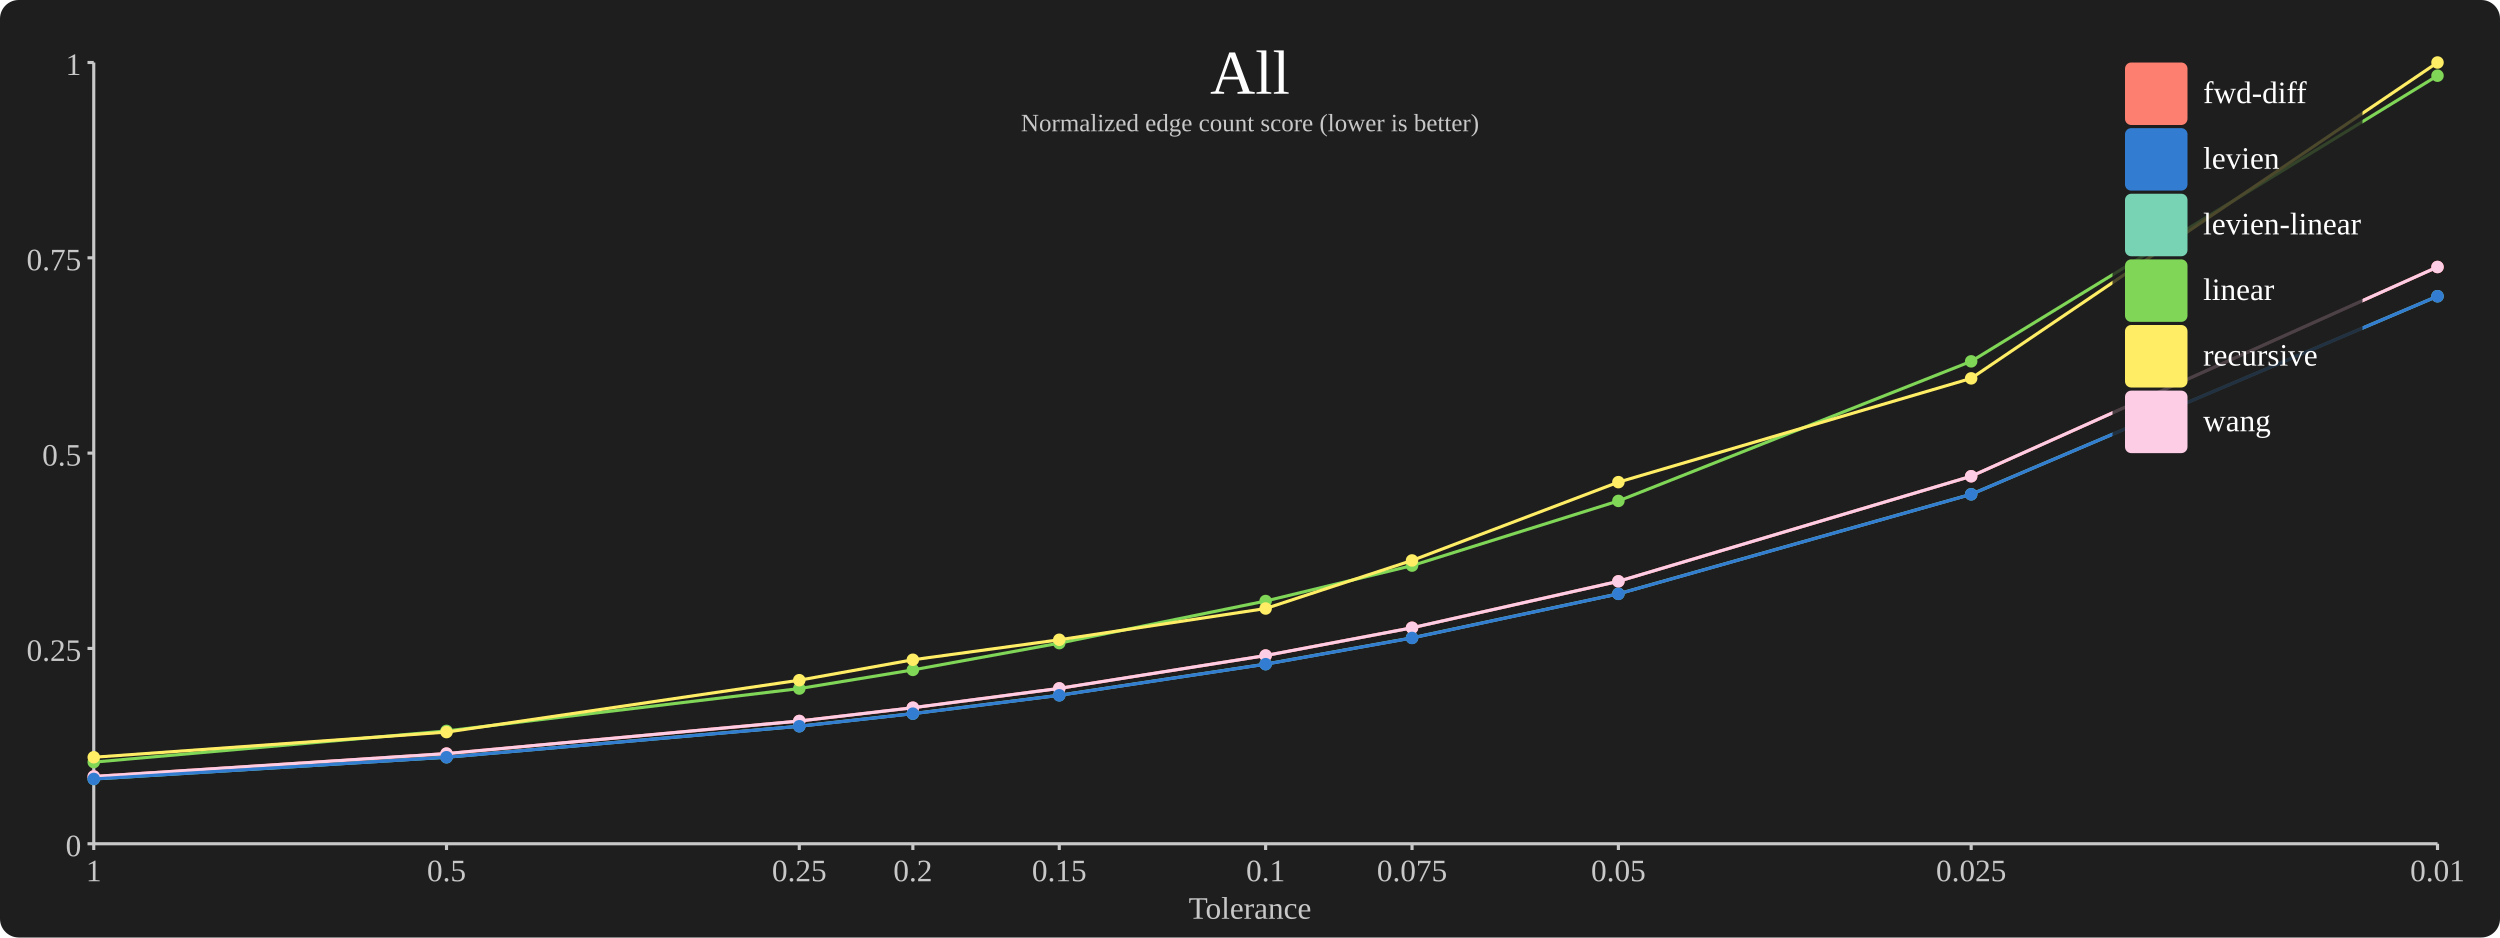
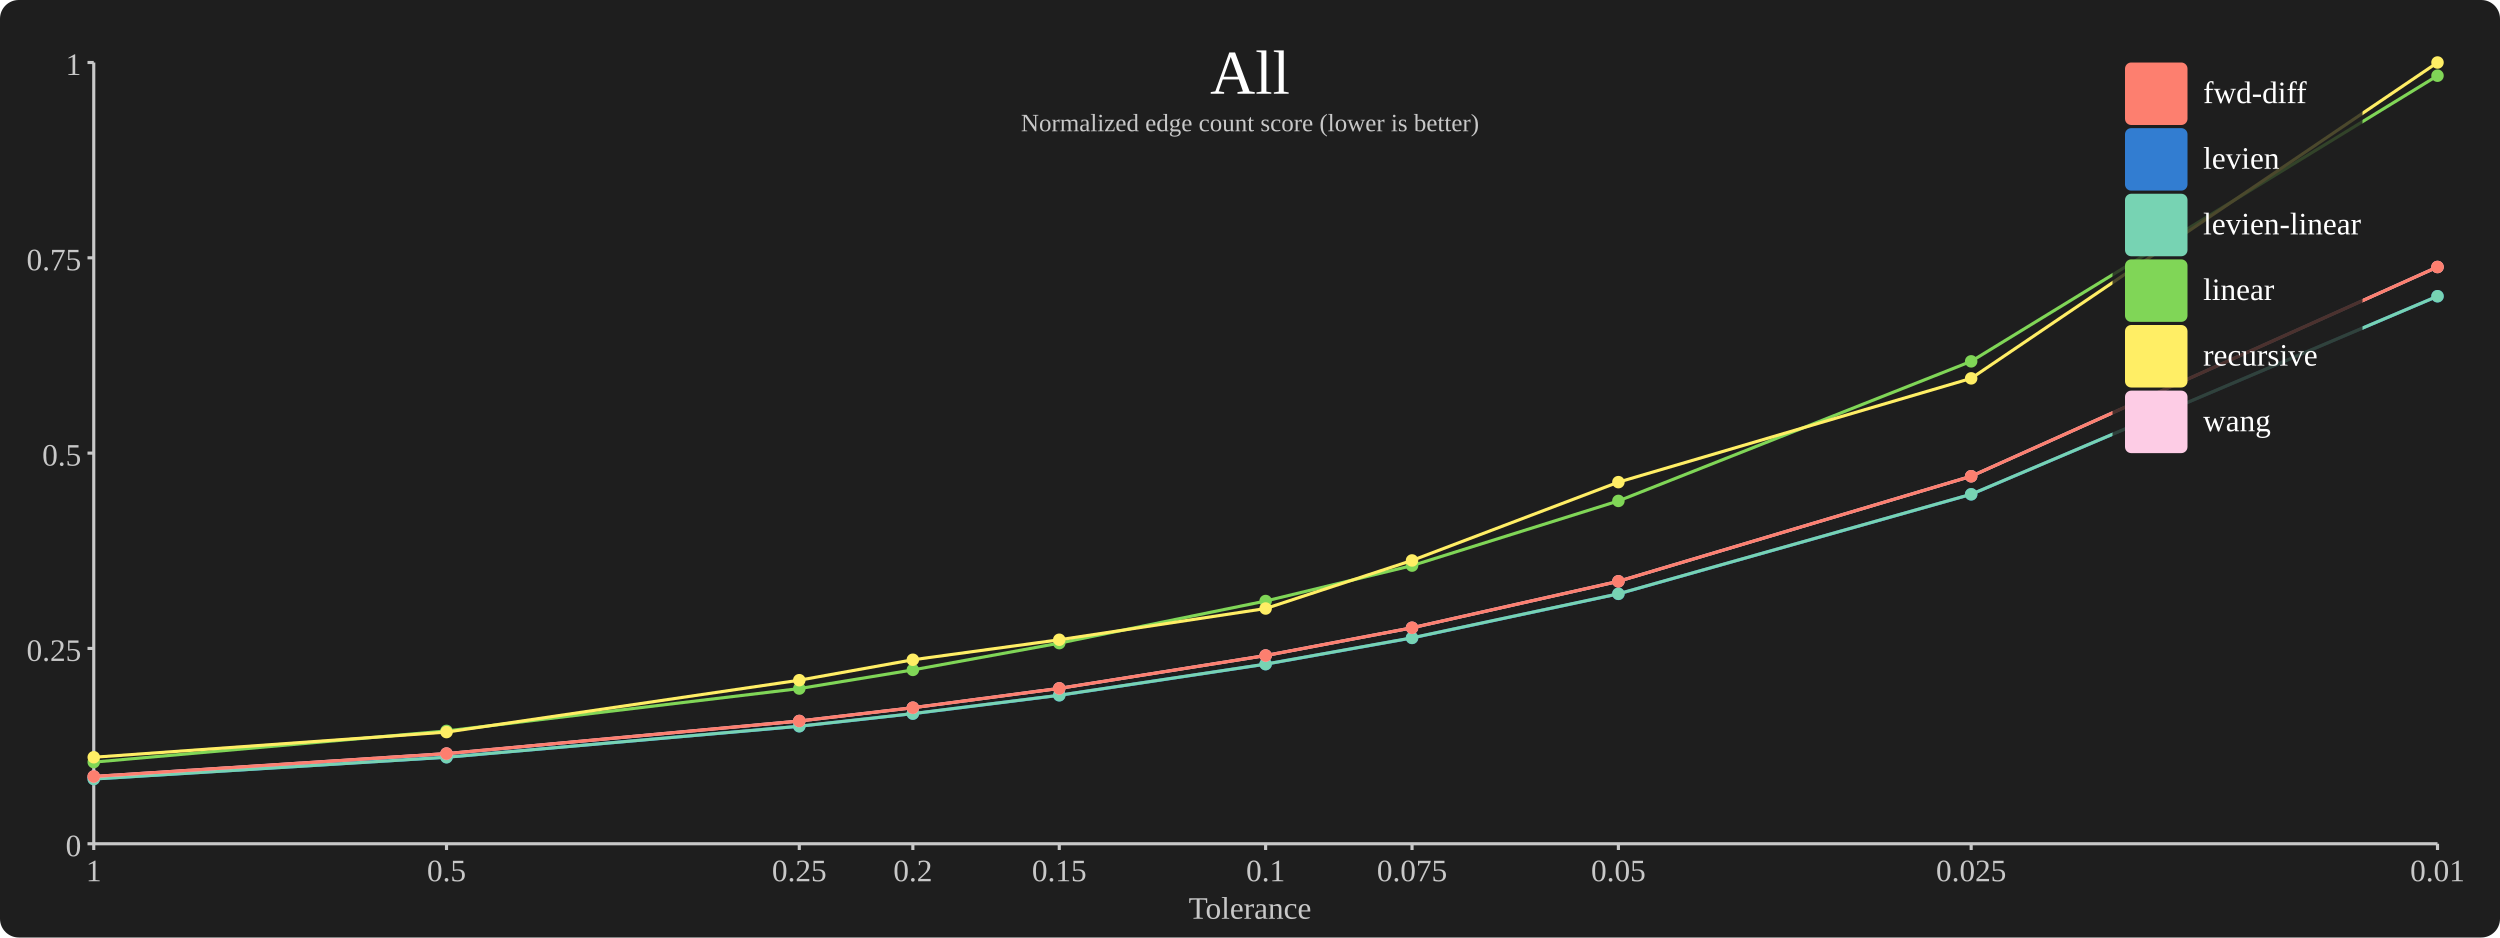
<svg xmlns="http://www.w3.org/2000/svg" viewBox="0 0 800 300">
  <rect x="0" y="0" width="800" height="300" ry="6" style="fill:rgb(30,30,30);stroke:none;fill-opacity:1;stroke-opacity:1;" />
  <path d="M 30 20 L 30 270" style="stroke:rgb(200,200,200);stroke-width:1" />
  <path d="M 30 270 L 780 270" style="stroke:rgb(200,200,200);stroke-width:1" />
  <path d="M 780 270 L 780 272" style="stroke:rgb(200,200,200);stroke-width:1" />
  <text x="780" y="282" style="font-size:10px;fill:rgb(200,200,200);text-anchor:middle;text-align:center;"> 0.01 </text>
  <path d="M 630.772 270 L 630.772 272" style="stroke:rgb(200,200,200);stroke-width:1" />
  <text x="630.772" y="282" style="font-size:10px;fill:rgb(200,200,200);text-anchor:middle;text-align:center;"> 0.025 </text>
  <path d="M 517.886 270 L 517.886 272" style="stroke:rgb(200,200,200);stroke-width:1" />
  <text x="517.886" y="282" style="font-size:10px;fill:rgb(200,200,200);text-anchor:middle;text-align:center;"> 0.05 </text>
  <path d="M 451.852 270 L 451.852 272" style="stroke:rgb(200,200,200);stroke-width:1" />
  <text x="451.852" y="282" style="font-size:10px;fill:rgb(200,200,200);text-anchor:middle;text-align:center;"> 0.075 </text>
  <path d="M 405 270 L 405 272" style="stroke:rgb(200,200,200);stroke-width:1" />
  <text x="405" y="282" style="font-size:10px;fill:rgb(200,200,200);text-anchor:middle;text-align:center;"> 0.1 </text>
  <path d="M 338.966 270 L 338.966 272" style="stroke:rgb(200,200,200);stroke-width:1" />
  <text x="338.966" y="282" style="font-size:10px;fill:rgb(200,200,200);text-anchor:middle;text-align:center;"> 0.15 </text>
  <path d="M 292.114 270 L 292.114 272" style="stroke:rgb(200,200,200);stroke-width:1" />
  <text x="292.114" y="282" style="font-size:10px;fill:rgb(200,200,200);text-anchor:middle;text-align:center;"> 0.2 </text>
  <path d="M 255.773 270 L 255.773 272" style="stroke:rgb(200,200,200);stroke-width:1" />
  <text x="255.773" y="282" style="font-size:10px;fill:rgb(200,200,200);text-anchor:middle;text-align:center;"> 0.25 </text>
  <path d="M 142.886 270 L 142.886 272" style="stroke:rgb(200,200,200);stroke-width:1" />
  <text x="142.886" y="282" style="font-size:10px;fill:rgb(200,200,200);text-anchor:middle;text-align:center;"> 0.5 </text>
  <path d="M 30 270 L 30 272" style="stroke:rgb(200,200,200);stroke-width:1" />
  <text x="30" y="282" style="font-size:10px;fill:rgb(200,200,200);text-anchor:middle;text-align:center;"> 1 </text>
  <path d="M 28 270 L 30 270" style="stroke:rgb(200,200,200);stroke-width:1" />
  <text x="26" y="274" style="font-size:10px;fill:rgb(200,200,200);text-anchor:end;text-align:right;"> 0 </text>
  <path d="M 28 207.5 L 30 207.5" style="stroke:rgb(200,200,200);stroke-width:1" />
  <text x="26" y="211.5" style="font-size:10px;fill:rgb(200,200,200);text-anchor:end;text-align:right;"> 0.25 </text>
  <path d="M 28 145 L 30 145" style="stroke:rgb(200,200,200);stroke-width:1" />
  <text x="26" y="149" style="font-size:10px;fill:rgb(200,200,200);text-anchor:end;text-align:right;"> 0.5 </text>
  <path d="M 28 82.5 L 30 82.5" style="stroke:rgb(200,200,200);stroke-width:1" />
  <text x="26" y="86.5" style="font-size:10px;fill:rgb(200,200,200);text-anchor:end;text-align:right;"> 0.75 </text>
  <path d="M 28 20 L 30 20" style="stroke:rgb(200,200,200);stroke-width:1" />
  <text x="26" y="24" style="font-size:10px;fill:rgb(200,200,200);text-anchor:end;text-align:right;"> 1 </text>
  <text x="400" y="294" style="font-size:10px;fill:rgb(200,200,200);text-anchor:middle;text-align:center;"> Tolerance </text>
+   <circle cx="780" cy="94.795" r="2" style="fill:rgb(50,125,209);stroke:none;fill-opacity:1;stroke-opacity:1;" />
+   <path d="M 780 94.795 L 630.772 158.188" style="stroke:rgb(50,125,209);stroke-width:1" />
+   <circle cx="630.772" cy="158.188" r="2" style="fill:rgb(50,125,209);stroke:none;fill-opacity:1;stroke-opacity:1;" />
+   <path d="M 630.772 158.188 L 517.886 190.04" style="stroke:rgb(50,125,209);stroke-width:1" />
+   <circle cx="517.886" cy="190.04" r="2" style="fill:rgb(50,125,209);stroke:none;fill-opacity:1;stroke-opacity:1;" />
+   <path d="M 517.886 190.04 L 451.852 204.143" style="stroke:rgb(50,125,209);stroke-width:1" />
+   <circle cx="451.852" cy="204.143" r="2" style="fill:rgb(50,125,209);stroke:none;fill-opacity:1;stroke-opacity:1;" />
+   <path d="M 451.852 204.143 L 405 212.532" style="stroke:rgb(50,125,209);stroke-width:1" />
+   <circle cx="405" cy="212.532" r="2" style="fill:rgb(50,125,209);stroke:none;fill-opacity:1;stroke-opacity:1;" />
+   <path d="M 405 212.532 L 338.966 222.495" style="stroke:rgb(50,125,209);stroke-width:1" />
+   <circle cx="338.966" cy="222.495" r="2" style="fill:rgb(50,125,209);stroke:none;fill-opacity:1;stroke-opacity:1;" />
+   <path d="M 338.966 222.495 L 292.114 228.37" style="stroke:rgb(50,125,209);stroke-width:1" />
+   <circle cx="292.114" cy="228.37" r="2" style="fill:rgb(50,125,209);stroke:none;fill-opacity:1;stroke-opacity:1;" />
+   <path d="M 292.114 228.37 L 255.773 232.4" style="stroke:rgb(50,125,209);stroke-width:1" />
+   <circle cx="255.773" cy="232.4" r="2" style="fill:rgb(50,125,209);stroke:none;fill-opacity:1;stroke-opacity:1;" />
+   <path d="M 255.773 232.4 L 142.886 242.31" style="stroke:rgb(50,125,209);stroke-width:1" />
+   <circle cx="142.886" cy="242.31" r="2" style="fill:rgb(50,125,209);stroke:none;fill-opacity:1;stroke-opacity:1;" />
+   <path d="M 142.886 242.31 L 30 249.272" style="stroke:rgb(50,125,209);stroke-width:1" />
+   <circle cx="30" cy="249.272" r="2" style="fill:rgb(50,125,209);stroke:none;fill-opacity:1;stroke-opacity:1;" />
+   <circle cx="780" cy="94.792" r="2" style="fill:rgb(119,211,179);stroke:none;fill-opacity:1;stroke-opacity:1;" />
+   <path d="M 780 94.792 L 630.772 158.17" style="stroke:rgb(119,211,179);stroke-width:1" />
+   <circle cx="630.772" cy="158.17" r="2" style="fill:rgb(119,211,179);stroke:none;fill-opacity:1;stroke-opacity:1;" />
+   <path d="M 630.772 158.17 L 517.886 190.02" style="stroke:rgb(119,211,179);stroke-width:1" />
+   <circle cx="517.886" cy="190.02" r="2" style="fill:rgb(119,211,179);stroke:none;fill-opacity:1;stroke-opacity:1;" />
+   <path d="M 517.886 190.02 L 451.852 204.113" style="stroke:rgb(119,211,179);stroke-width:1" />
+   <circle cx="451.852" cy="204.113" r="2" style="fill:rgb(119,211,179);stroke:none;fill-opacity:1;stroke-opacity:1;" />
+   <path d="M 451.852 204.113 L 405 212.515" style="stroke:rgb(119,211,179);stroke-width:1" />
+   <circle cx="405" cy="212.515" r="2" style="fill:rgb(119,211,179);stroke:none;fill-opacity:1;stroke-opacity:1;" />
+   <path d="M 405 212.515 L 338.966 222.475" style="stroke:rgb(119,211,179);stroke-width:1" />
+   <circle cx="338.966" cy="222.475" r="2" style="fill:rgb(119,211,179);stroke:none;fill-opacity:1;stroke-opacity:1;" />
+   <path d="M 338.966 222.475 L 292.114 228.353" style="stroke:rgb(119,211,179);stroke-width:1" />
+   <circle cx="292.114" cy="228.353" r="2" style="fill:rgb(119,211,179);stroke:none;fill-opacity:1;stroke-opacity:1;" />
+   <path d="M 292.114 228.353 L 255.773 232.387" style="stroke:rgb(119,211,179);stroke-width:1" />
+   <circle cx="255.773" cy="232.387" r="2" style="fill:rgb(119,211,179);stroke:none;fill-opacity:1;stroke-opacity:1;" />
+   <path d="M 255.773 232.387 L 142.886 242.312" style="stroke:rgb(119,211,179);stroke-width:1" />
+   <circle cx="142.886" cy="242.312" r="2" style="fill:rgb(119,211,179);stroke:none;fill-opacity:1;stroke-opacity:1;" />
+   <path d="M 142.886 242.312 L 30 249.285" style="stroke:rgb(119,211,179);stroke-width:1" />
+   <circle cx="30" cy="249.285" r="2" style="fill:rgb(119,211,179);stroke:none;fill-opacity:1;stroke-opacity:1;" />
  <circle cx="780" cy="24.223" r="2" style="fill:rgb(128,214,87);stroke:none;fill-opacity:1;stroke-opacity:1;" />
  <path d="M 780 24.223 L 630.772 115.63" style="stroke:rgb(128,214,87);stroke-width:1" />
  <circle cx="630.772" cy="115.63" r="2" style="fill:rgb(128,214,87);stroke:none;fill-opacity:1;stroke-opacity:1;" />
  <path d="M 630.772 115.63 L 517.886 160.295" style="stroke:rgb(128,214,87);stroke-width:1" />
  <circle cx="517.886" cy="160.295" r="2" style="fill:rgb(128,214,87);stroke:none;fill-opacity:1;stroke-opacity:1;" />
  <path d="M 517.886 160.295 L 451.852 180.993" style="stroke:rgb(128,214,87);stroke-width:1" />
  <circle cx="451.852" cy="180.993" r="2" style="fill:rgb(128,214,87);stroke:none;fill-opacity:1;stroke-opacity:1;" />
  <path d="M 451.852 180.993 L 405 192.33" style="stroke:rgb(128,214,87);stroke-width:1" />
  <circle cx="405" cy="192.33" r="2" style="fill:rgb(128,214,87);stroke:none;fill-opacity:1;stroke-opacity:1;" />
  <path d="M 405 192.33 L 338.966 205.805" style="stroke:rgb(128,214,87);stroke-width:1" />
  <circle cx="338.966" cy="205.805" r="2" style="fill:rgb(128,214,87);stroke:none;fill-opacity:1;stroke-opacity:1;" />
  <path d="M 338.966 205.805 L 292.114 214.368" style="stroke:rgb(128,214,87);stroke-width:1" />
  <circle cx="292.114" cy="214.368" r="2" style="fill:rgb(128,214,87);stroke:none;fill-opacity:1;stroke-opacity:1;" />
  <path d="M 292.114 214.368 L 255.773 220.34" style="stroke:rgb(128,214,87);stroke-width:1" />
  <circle cx="255.773" cy="220.34" r="2" style="fill:rgb(128,214,87);stroke:none;fill-opacity:1;stroke-opacity:1;" />
  <path d="M 255.773 220.34 L 142.886 233.887" style="stroke:rgb(128,214,87);stroke-width:1" />
  <circle cx="142.886" cy="233.887" r="2" style="fill:rgb(128,214,87);stroke:none;fill-opacity:1;stroke-opacity:1;" />
  <path d="M 142.886 233.887 L 30 243.877" style="stroke:rgb(128,214,87);stroke-width:1" />
  <circle cx="30" cy="243.877" r="2" style="fill:rgb(128,214,87);stroke:none;fill-opacity:1;stroke-opacity:1;" />
-   <circle cx="780" cy="94.792" r="2" style="fill:rgb(119,211,179);stroke:none;fill-opacity:1;stroke-opacity:1;" />
-   <path d="M 780 94.792 L 630.772 158.17" style="stroke:rgb(119,211,179);stroke-width:1" />
-   <circle cx="630.772" cy="158.17" r="2" style="fill:rgb(119,211,179);stroke:none;fill-opacity:1;stroke-opacity:1;" />
-   <path d="M 630.772 158.17 L 517.886 190.02" style="stroke:rgb(119,211,179);stroke-width:1" />
-   <circle cx="517.886" cy="190.02" r="2" style="fill:rgb(119,211,179);stroke:none;fill-opacity:1;stroke-opacity:1;" />
-   <path d="M 517.886 190.02 L 451.852 204.113" style="stroke:rgb(119,211,179);stroke-width:1" />
-   <circle cx="451.852" cy="204.113" r="2" style="fill:rgb(119,211,179);stroke:none;fill-opacity:1;stroke-opacity:1;" />
-   <path d="M 451.852 204.113 L 405 212.515" style="stroke:rgb(119,211,179);stroke-width:1" />
-   <circle cx="405" cy="212.515" r="2" style="fill:rgb(119,211,179);stroke:none;fill-opacity:1;stroke-opacity:1;" />
-   <path d="M 405 212.515 L 338.966 222.475" style="stroke:rgb(119,211,179);stroke-width:1" />
-   <circle cx="338.966" cy="222.475" r="2" style="fill:rgb(119,211,179);stroke:none;fill-opacity:1;stroke-opacity:1;" />
-   <path d="M 338.966 222.475 L 292.114 228.353" style="stroke:rgb(119,211,179);stroke-width:1" />
-   <circle cx="292.114" cy="228.353" r="2" style="fill:rgb(119,211,179);stroke:none;fill-opacity:1;stroke-opacity:1;" />
-   <path d="M 292.114 228.353 L 255.773 232.387" style="stroke:rgb(119,211,179);stroke-width:1" />
-   <circle cx="255.773" cy="232.387" r="2" style="fill:rgb(119,211,179);stroke:none;fill-opacity:1;stroke-opacity:1;" />
-   <path d="M 255.773 232.387 L 142.886 242.312" style="stroke:rgb(119,211,179);stroke-width:1" />
-   <circle cx="142.886" cy="242.312" r="2" style="fill:rgb(119,211,179);stroke:none;fill-opacity:1;stroke-opacity:1;" />
-   <path d="M 142.886 242.312 L 30 249.285" style="stroke:rgb(119,211,179);stroke-width:1" />
-   <circle cx="30" cy="249.285" r="2" style="fill:rgb(119,211,179);stroke:none;fill-opacity:1;stroke-opacity:1;" />
  <circle cx="780" cy="20" r="2" style="fill:rgb(255,238,101);stroke:none;fill-opacity:1;stroke-opacity:1;" />
  <path d="M 780 20 L 630.772 121.078" style="stroke:rgb(255,238,101);stroke-width:1" />
  <circle cx="630.772" cy="121.078" r="2" style="fill:rgb(255,238,101);stroke:none;fill-opacity:1;stroke-opacity:1;" />
  <path d="M 630.772 121.078 L 517.886 154.285" style="stroke:rgb(255,238,101);stroke-width:1" />
  <circle cx="517.886" cy="154.285" r="2" style="fill:rgb(255,238,101);stroke:none;fill-opacity:1;stroke-opacity:1;" />
  <path d="M 517.886 154.285 L 451.852 179.345" style="stroke:rgb(255,238,101);stroke-width:1" />
  <circle cx="451.852" cy="179.345" r="2" style="fill:rgb(255,238,101);stroke:none;fill-opacity:1;stroke-opacity:1;" />
  <path d="M 451.852 179.345 L 405 194.725" style="stroke:rgb(255,238,101);stroke-width:1" />
  <circle cx="405" cy="194.725" r="2" style="fill:rgb(255,238,101);stroke:none;fill-opacity:1;stroke-opacity:1;" />
  <path d="M 405 194.725 L 338.966 204.725" style="stroke:rgb(255,238,101);stroke-width:1" />
  <circle cx="338.966" cy="204.725" r="2" style="fill:rgb(255,238,101);stroke:none;fill-opacity:1;stroke-opacity:1;" />
  <path d="M 338.966 204.725 L 292.114 211.123" style="stroke:rgb(255,238,101);stroke-width:1" />
  <circle cx="292.114" cy="211.123" r="2" style="fill:rgb(255,238,101);stroke:none;fill-opacity:1;stroke-opacity:1;" />
  <path d="M 292.114 211.123 L 255.773 217.662" style="stroke:rgb(255,238,101);stroke-width:1" />
  <circle cx="255.773" cy="217.662" r="2" style="fill:rgb(255,238,101);stroke:none;fill-opacity:1;stroke-opacity:1;" />
  <path d="M 255.773 217.662 L 142.886 234.265" style="stroke:rgb(255,238,101);stroke-width:1" />
  <circle cx="142.886" cy="234.265" r="2" style="fill:rgb(255,238,101);stroke:none;fill-opacity:1;stroke-opacity:1;" />
  <path d="M 142.886 234.265 L 30 242.32" style="stroke:rgb(255,238,101);stroke-width:1" />
  <circle cx="30" cy="242.32" r="2" style="fill:rgb(255,238,101);stroke:none;fill-opacity:1;stroke-opacity:1;" />
+   <circle cx="780" cy="85.438" r="2" style="fill:rgb(253,204,229);stroke:none;fill-opacity:1;stroke-opacity:1;" />
+   <path d="M 780 85.438 L 630.772 152.4" style="stroke:rgb(253,204,229);stroke-width:1" />
+   <circle cx="630.772" cy="152.4" r="2" style="fill:rgb(253,204,229);stroke:none;fill-opacity:1;stroke-opacity:1;" />
+   <path d="M 630.772 152.4 L 517.886 186.022" style="stroke:rgb(253,204,229);stroke-width:1" />
+   <circle cx="517.886" cy="186.022" r="2" style="fill:rgb(253,204,229);stroke:none;fill-opacity:1;stroke-opacity:1;" />
+   <path d="M 517.886 186.022 L 451.852 200.89" style="stroke:rgb(253,204,229);stroke-width:1" />
+   <circle cx="451.852" cy="200.89" r="2" style="fill:rgb(253,204,229);stroke:none;fill-opacity:1;stroke-opacity:1;" />
+   <path d="M 451.852 200.89 L 405 209.77" style="stroke:rgb(253,204,229);stroke-width:1" />
+   <circle cx="405" cy="209.77" r="2" style="fill:rgb(253,204,229);stroke:none;fill-opacity:1;stroke-opacity:1;" />
+   <path d="M 405 209.77 L 338.966 220.278" style="stroke:rgb(253,204,229);stroke-width:1" />
+   <circle cx="338.966" cy="220.278" r="2" style="fill:rgb(253,204,229);stroke:none;fill-opacity:1;stroke-opacity:1;" />
+   <path d="M 338.966 220.278 L 292.114 226.468" style="stroke:rgb(253,204,229);stroke-width:1" />
+   <circle cx="292.114" cy="226.468" r="2" style="fill:rgb(253,204,229);stroke:none;fill-opacity:1;stroke-opacity:1;" />
+   <path d="M 292.114 226.468 L 255.773 230.72" style="stroke:rgb(253,204,229);stroke-width:1" />
+   <circle cx="255.773" cy="230.72" r="2" style="fill:rgb(253,204,229);stroke:none;fill-opacity:1;stroke-opacity:1;" />
+   <path d="M 255.773 230.72 L 142.886 241.15" style="stroke:rgb(253,204,229);stroke-width:1" />
+   <circle cx="142.886" cy="241.15" r="2" style="fill:rgb(253,204,229);stroke:none;fill-opacity:1;stroke-opacity:1;" />
+   <path d="M 142.886 241.15 L 30 248.472" style="stroke:rgb(253,204,229);stroke-width:1" />
+   <circle cx="30" cy="248.472" r="2" style="fill:rgb(253,204,229);stroke:none;fill-opacity:1;stroke-opacity:1;" />
  <circle cx="780" cy="85.438" r="2" style="fill:rgb(253,127,111);stroke:none;fill-opacity:1;stroke-opacity:1;" />
  <path d="M 780 85.438 L 630.772 152.4" style="stroke:rgb(253,127,111);stroke-width:1" />
  <circle cx="630.772" cy="152.4" r="2" style="fill:rgb(253,127,111);stroke:none;fill-opacity:1;stroke-opacity:1;" />
  <path d="M 630.772 152.4 L 517.886 186.022" style="stroke:rgb(253,127,111);stroke-width:1" />
  <circle cx="517.886" cy="186.022" r="2" style="fill:rgb(253,127,111);stroke:none;fill-opacity:1;stroke-opacity:1;" />
  <path d="M 517.886 186.022 L 451.852 200.89" style="stroke:rgb(253,127,111);stroke-width:1" />
  <circle cx="451.852" cy="200.89" r="2" style="fill:rgb(253,127,111);stroke:none;fill-opacity:1;stroke-opacity:1;" />
  <path d="M 451.852 200.89 L 405 209.77" style="stroke:rgb(253,127,111);stroke-width:1" />
  <circle cx="405" cy="209.77" r="2" style="fill:rgb(253,127,111);stroke:none;fill-opacity:1;stroke-opacity:1;" />
  <path d="M 405 209.77 L 338.966 220.278" style="stroke:rgb(253,127,111);stroke-width:1" />
  <circle cx="338.966" cy="220.278" r="2" style="fill:rgb(253,127,111);stroke:none;fill-opacity:1;stroke-opacity:1;" />
  <path d="M 338.966 220.278 L 292.114 226.468" style="stroke:rgb(253,127,111);stroke-width:1" />
  <circle cx="292.114" cy="226.468" r="2" style="fill:rgb(253,127,111);stroke:none;fill-opacity:1;stroke-opacity:1;" />
  <path d="M 292.114 226.468 L 255.773 230.72" style="stroke:rgb(253,127,111);stroke-width:1" />
  <circle cx="255.773" cy="230.72" r="2" style="fill:rgb(253,127,111);stroke:none;fill-opacity:1;stroke-opacity:1;" />
  <path d="M 255.773 230.72 L 142.886 241.15" style="stroke:rgb(253,127,111);stroke-width:1" />
  <circle cx="142.886" cy="241.15" r="2" style="fill:rgb(253,127,111);stroke:none;fill-opacity:1;stroke-opacity:1;" />
  <path d="M 142.886 241.15 L 30 248.472" style="stroke:rgb(253,127,111);stroke-width:1" />
  <circle cx="30" cy="248.472" r="2" style="fill:rgb(253,127,111);stroke:none;fill-opacity:1;stroke-opacity:1;" />
-   <circle cx="780" cy="85.438" r="2" style="fill:rgb(253,204,229);stroke:none;fill-opacity:1;stroke-opacity:1;" />
-   <path d="M 780 85.438 L 630.772 152.4" style="stroke:rgb(253,204,229);stroke-width:1" />
-   <circle cx="630.772" cy="152.4" r="2" style="fill:rgb(253,204,229);stroke:none;fill-opacity:1;stroke-opacity:1;" />
-   <path d="M 630.772 152.4 L 517.886 186.022" style="stroke:rgb(253,204,229);stroke-width:1" />
-   <circle cx="517.886" cy="186.022" r="2" style="fill:rgb(253,204,229);stroke:none;fill-opacity:1;stroke-opacity:1;" />
-   <path d="M 517.886 186.022 L 451.852 200.89" style="stroke:rgb(253,204,229);stroke-width:1" />
-   <circle cx="451.852" cy="200.89" r="2" style="fill:rgb(253,204,229);stroke:none;fill-opacity:1;stroke-opacity:1;" />
-   <path d="M 451.852 200.89 L 405 209.77" style="stroke:rgb(253,204,229);stroke-width:1" />
-   <circle cx="405" cy="209.77" r="2" style="fill:rgb(253,204,229);stroke:none;fill-opacity:1;stroke-opacity:1;" />
-   <path d="M 405 209.77 L 338.966 220.278" style="stroke:rgb(253,204,229);stroke-width:1" />
-   <circle cx="338.966" cy="220.278" r="2" style="fill:rgb(253,204,229);stroke:none;fill-opacity:1;stroke-opacity:1;" />
-   <path d="M 338.966 220.278 L 292.114 226.468" style="stroke:rgb(253,204,229);stroke-width:1" />
-   <circle cx="292.114" cy="226.468" r="2" style="fill:rgb(253,204,229);stroke:none;fill-opacity:1;stroke-opacity:1;" />
-   <path d="M 292.114 226.468 L 255.773 230.72" style="stroke:rgb(253,204,229);stroke-width:1" />
-   <circle cx="255.773" cy="230.72" r="2" style="fill:rgb(253,204,229);stroke:none;fill-opacity:1;stroke-opacity:1;" />
-   <path d="M 255.773 230.72 L 142.886 241.15" style="stroke:rgb(253,204,229);stroke-width:1" />
-   <circle cx="142.886" cy="241.15" r="2" style="fill:rgb(253,204,229);stroke:none;fill-opacity:1;stroke-opacity:1;" />
-   <path d="M 142.886 241.15 L 30 248.472" style="stroke:rgb(253,204,229);stroke-width:1" />
-   <circle cx="30" cy="248.472" r="2" style="fill:rgb(253,204,229);stroke:none;fill-opacity:1;stroke-opacity:1;" />
-   <circle cx="780" cy="94.795" r="2" style="fill:rgb(50,125,209);stroke:none;fill-opacity:1;stroke-opacity:1;" />
-   <path d="M 780 94.795 L 630.772 158.188" style="stroke:rgb(50,125,209);stroke-width:1" />
-   <circle cx="630.772" cy="158.188" r="2" style="fill:rgb(50,125,209);stroke:none;fill-opacity:1;stroke-opacity:1;" />
-   <path d="M 630.772 158.188 L 517.886 190.04" style="stroke:rgb(50,125,209);stroke-width:1" />
-   <circle cx="517.886" cy="190.04" r="2" style="fill:rgb(50,125,209);stroke:none;fill-opacity:1;stroke-opacity:1;" />
-   <path d="M 517.886 190.04 L 451.852 204.143" style="stroke:rgb(50,125,209);stroke-width:1" />
-   <circle cx="451.852" cy="204.143" r="2" style="fill:rgb(50,125,209);stroke:none;fill-opacity:1;stroke-opacity:1;" />
-   <path d="M 451.852 204.143 L 405 212.532" style="stroke:rgb(50,125,209);stroke-width:1" />
-   <circle cx="405" cy="212.532" r="2" style="fill:rgb(50,125,209);stroke:none;fill-opacity:1;stroke-opacity:1;" />
-   <path d="M 405 212.532 L 338.966 222.495" style="stroke:rgb(50,125,209);stroke-width:1" />
-   <circle cx="338.966" cy="222.495" r="2" style="fill:rgb(50,125,209);stroke:none;fill-opacity:1;stroke-opacity:1;" />
-   <path d="M 338.966 222.495 L 292.114 228.37" style="stroke:rgb(50,125,209);stroke-width:1" />
-   <circle cx="292.114" cy="228.37" r="2" style="fill:rgb(50,125,209);stroke:none;fill-opacity:1;stroke-opacity:1;" />
-   <path d="M 292.114 228.37 L 255.773 232.4" style="stroke:rgb(50,125,209);stroke-width:1" />
-   <circle cx="255.773" cy="232.4" r="2" style="fill:rgb(50,125,209);stroke:none;fill-opacity:1;stroke-opacity:1;" />
-   <path d="M 255.773 232.4 L 142.886 242.31" style="stroke:rgb(50,125,209);stroke-width:1" />
-   <circle cx="142.886" cy="242.31" r="2" style="fill:rgb(50,125,209);stroke:none;fill-opacity:1;stroke-opacity:1;" />
-   <path d="M 142.886 242.31 L 30 249.272" style="stroke:rgb(50,125,209);stroke-width:1" />
-   <circle cx="30" cy="249.272" r="2" style="fill:rgb(50,125,209);stroke:none;fill-opacity:1;stroke-opacity:1;" />
  <rect x="676" y="16" width="80" height="133" ry="4" style="fill:rgb(30,30,30);stroke:none;fill-opacity:0.8;stroke-opacity:1;" />
  <rect x="680" y="20" width="20" height="20" ry="2" style="fill:rgb(253,127,111);stroke:none;fill-opacity:1;stroke-opacity:1;" />
  <text x="705" y="33" style="font-size:10px;fill:rgb(255,255,255);text-anchor:start;text-align:left;"> fwd-diff </text>
  <rect x="680" y="41" width="20" height="20" ry="2" style="fill:rgb(50,125,209);stroke:none;fill-opacity:1;stroke-opacity:1;" />
  <text x="705" y="54" style="font-size:10px;fill:rgb(255,255,255);text-anchor:start;text-align:left;"> levien </text>
  <rect x="680" y="62" width="20" height="20" ry="2" style="fill:rgb(119,211,179);stroke:none;fill-opacity:1;stroke-opacity:1;" />
  <text x="705" y="75" style="font-size:10px;fill:rgb(255,255,255);text-anchor:start;text-align:left;"> levien-linear </text>
  <rect x="680" y="83" width="20" height="20" ry="2" style="fill:rgb(128,214,87);stroke:none;fill-opacity:1;stroke-opacity:1;" />
  <text x="705" y="96" style="font-size:10px;fill:rgb(255,255,255);text-anchor:start;text-align:left;"> linear </text>
  <rect x="680" y="104" width="20" height="20" ry="2" style="fill:rgb(255,238,101);stroke:none;fill-opacity:1;stroke-opacity:1;" />
  <text x="705" y="117" style="font-size:10px;fill:rgb(255,255,255);text-anchor:start;text-align:left;"> recursive </text>
  <rect x="680" y="125" width="20" height="20" ry="2" style="fill:rgb(253,204,229);stroke:none;fill-opacity:1;stroke-opacity:1;" />
  <text x="705" y="138" style="font-size:10px;fill:rgb(255,255,255);text-anchor:start;text-align:left;"> wang </text>
  <text x="400" y="30" style="font-size:20px;fill:rgb(255,255,255);text-anchor:middle;text-align:center;"> All </text>
  <text x="400" y="42" style="font-size:8px;fill:rgb(200,200,200);text-anchor:middle;text-align:center;"> Normalized edge count score (lower is better) </text>
</svg>
